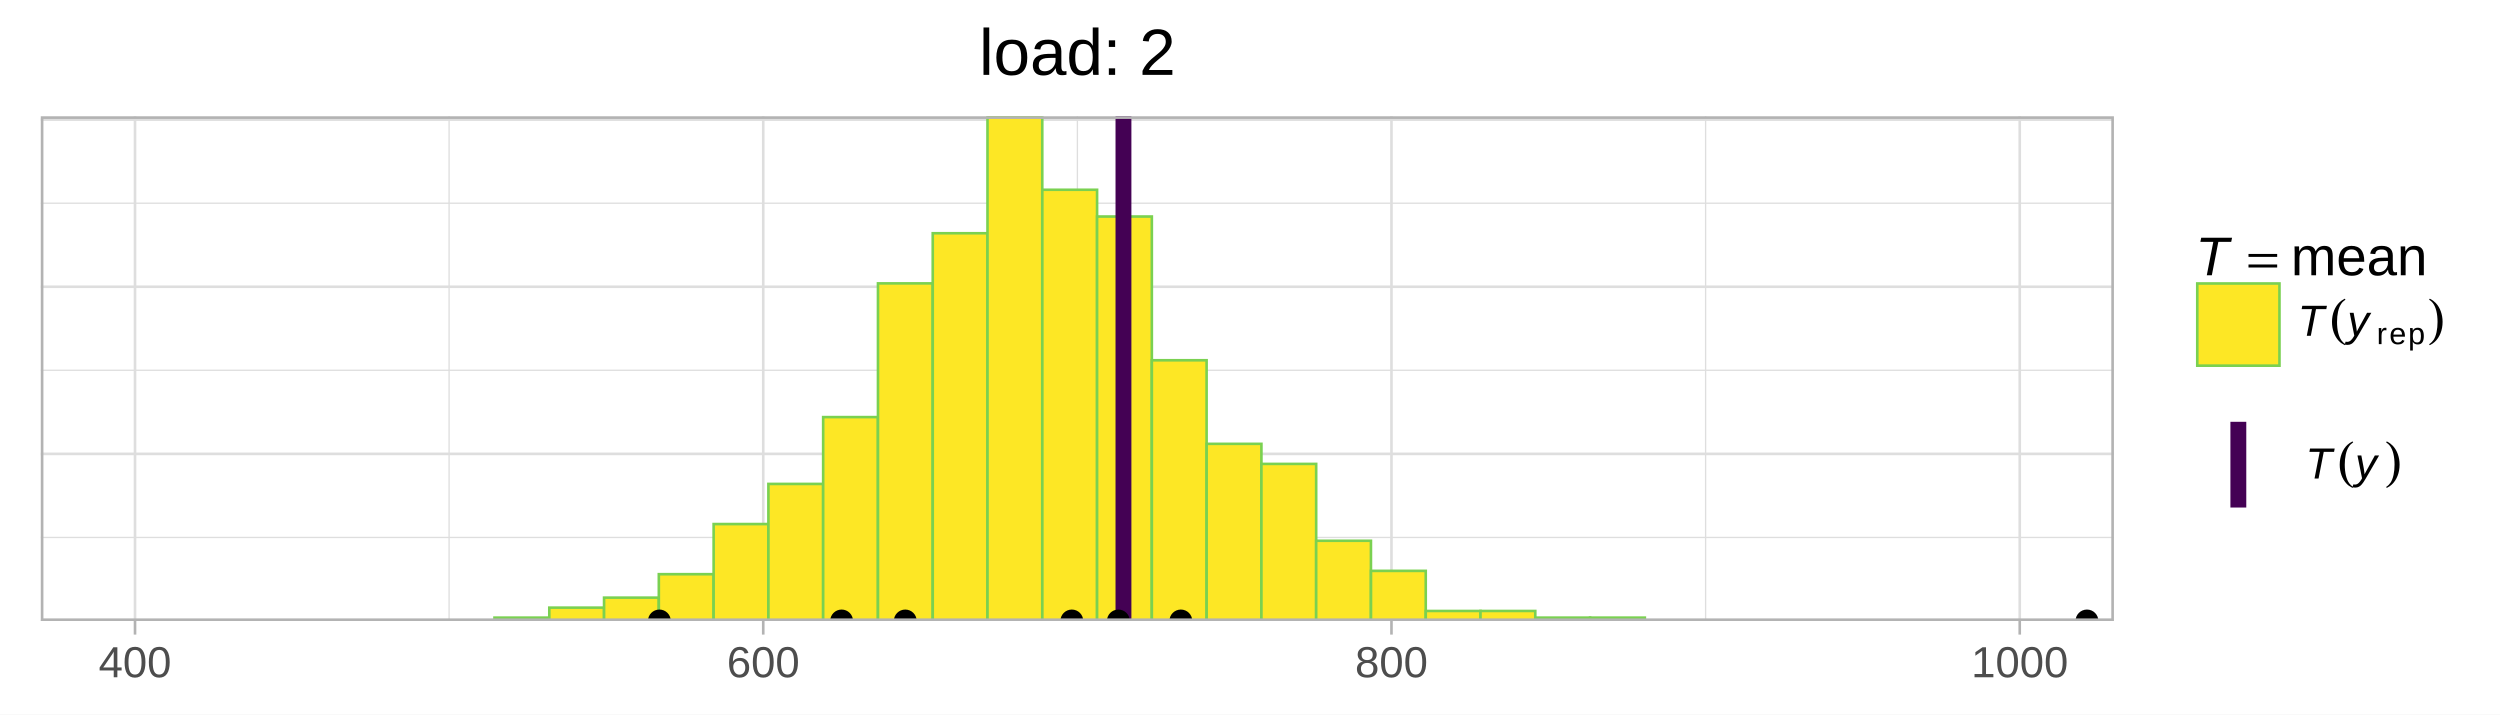
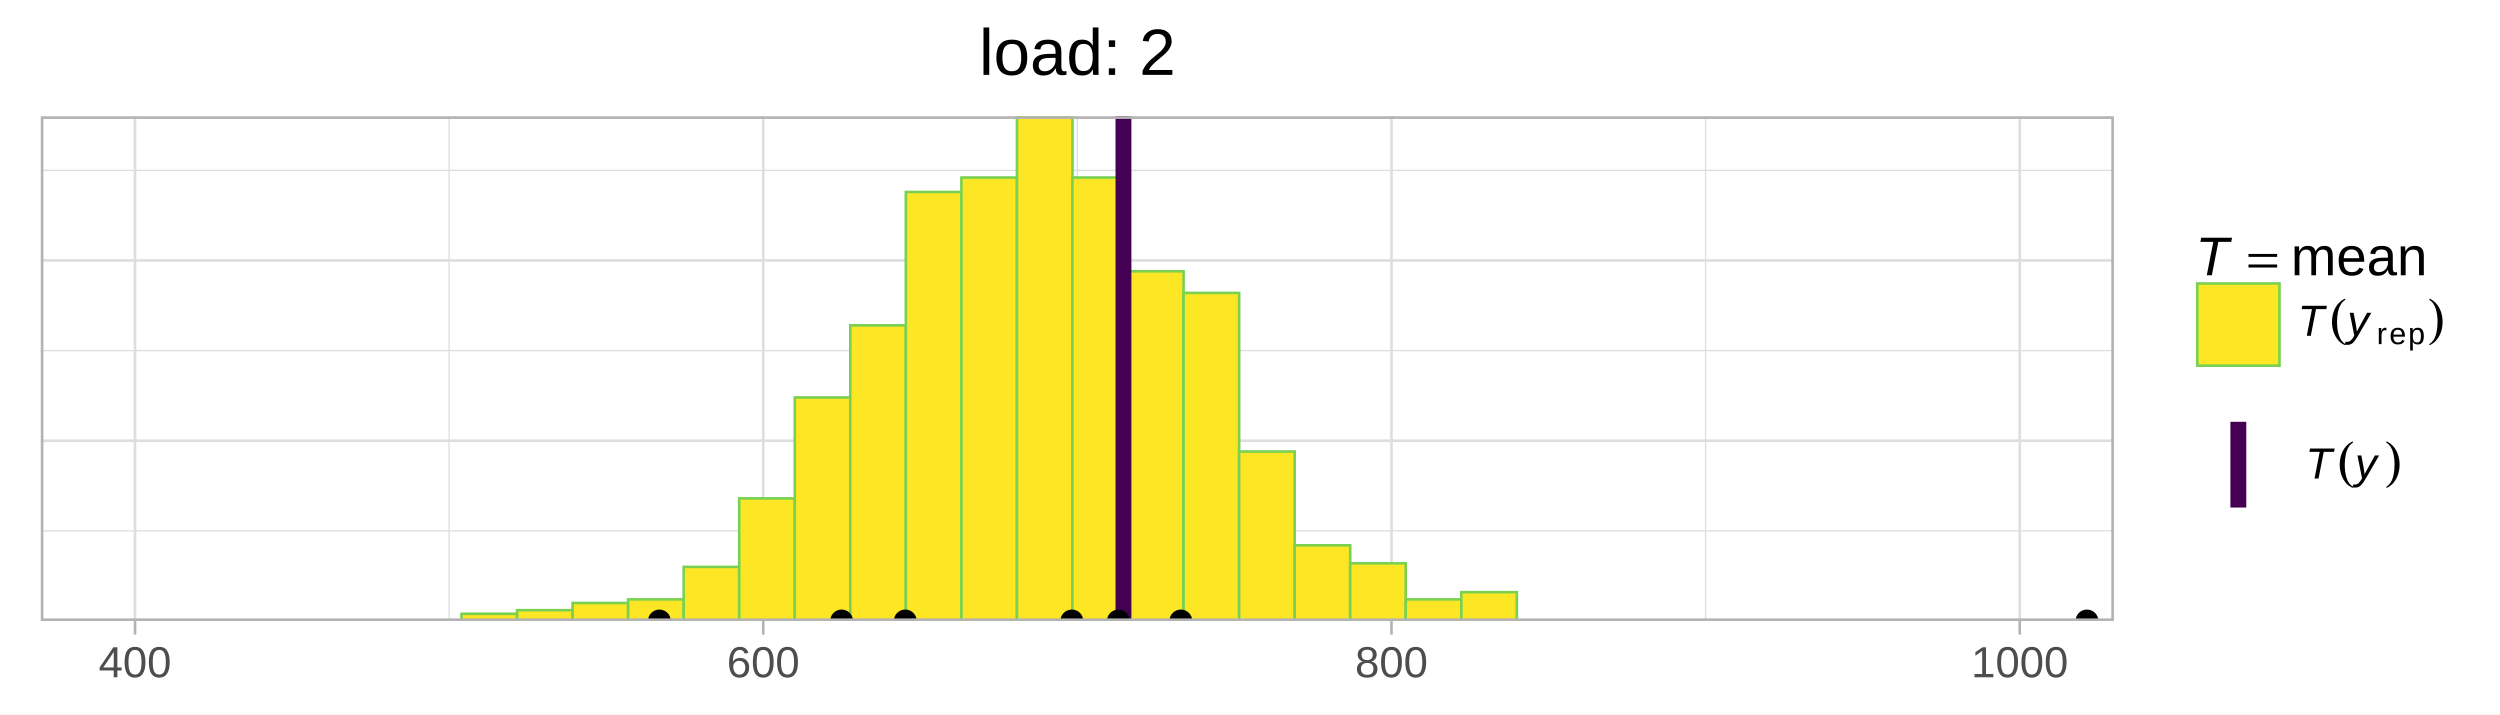
<svg xmlns="http://www.w3.org/2000/svg" class="svglite" width="504.00pt" height="144.00pt" viewBox="0 0 504.00 144.00">
  <defs>
    <style type="text/css">
    .svglite line, .svglite polyline, .svglite polygon, .svglite path, .svglite rect, .svglite circle {
      fill: none;
      stroke: #000000;
      stroke-linecap: round;
      stroke-linejoin: round;
      stroke-miterlimit: 10.00;
    }
  </style>
  </defs>
  <rect width="100%" height="100%" style="stroke: none; fill: #FFFFFF;" />
  <defs>
    <clipPath id="cpMC4wMHw1MDQuMDB8MC4wMHwxNDQuMDA=">
      <rect x="0.00" y="0.00" width="504.00" height="144.00" />
    </clipPath>
  </defs>
  <g clip-path="url(#cpMC4wMHw1MDQuMDB8MC4wMHwxNDQuMDA=)">
    <rect x="0" y="0.00" width="504.00" height="144.00" style="stroke-width: 1.07; stroke: #FFFFFF; fill: #FFFFFF;" />
  </g>
  <defs>
    <clipPath id="cpOC4yMnw0MjYuMTd8MjMuNDR8MTI1LjE5">
      <rect x="8.22" y="23.44" width="417.95" height="101.76" />
    </clipPath>
  </defs>
  <g clip-path="url(#cpOC4yMnw0MjYuMTd8MjMuNDR8MTI1LjE5)">
    <rect x="8.22" y="23.44" width="417.95" height="101.76" style="stroke-width: 1.07; stroke: none; fill: #FFFFFF;" />
-     <polyline points="8.22,108.35 426.17,108.35 " style="stroke-width: 0.27; stroke: #DEDEDE; stroke-linecap: butt;" />
-     <polyline points="8.22,74.65 426.17,74.65 " style="stroke-width: 0.27; stroke: #DEDEDE; stroke-linecap: butt;" />
-     <polyline points="8.22,40.96 426.17,40.96 " style="stroke-width: 0.27; stroke: #DEDEDE; stroke-linecap: butt;" />
+     <polyline points="8.22,107.02 426.17,107.02 " style="stroke-width: 0.27; stroke: #DEDEDE; stroke-linecap: butt;" />
+     <polyline points="8.22,70.68 426.17,70.68 " style="stroke-width: 0.27; stroke: #DEDEDE; stroke-linecap: butt;" />
+     <polyline points="8.22,34.34 426.17,34.34 " style="stroke-width: 0.27; stroke: #DEDEDE; stroke-linecap: butt;" />
    <polyline points="90.54,125.19 90.54,23.44 " style="stroke-width: 0.27; stroke: #DEDEDE; stroke-linecap: butt;" />
    <polyline points="217.20,125.19 217.20,23.44 " style="stroke-width: 0.27; stroke: #DEDEDE; stroke-linecap: butt;" />
    <polyline points="343.85,125.19 343.85,23.44 " style="stroke-width: 0.27; stroke: #DEDEDE; stroke-linecap: butt;" />
    <polyline points="8.22,125.19 426.17,125.19 " style="stroke-width: 0.53; stroke: #DEDEDE; stroke-linecap: butt;" />
-     <polyline points="8.22,91.50 426.17,91.50 " style="stroke-width: 0.53; stroke: #DEDEDE; stroke-linecap: butt;" />
-     <polyline points="8.22,57.81 426.17,57.81 " style="stroke-width: 0.53; stroke: #DEDEDE; stroke-linecap: butt;" />
-     <polyline points="8.22,24.11 426.17,24.11 " style="stroke-width: 0.53; stroke: #DEDEDE; stroke-linecap: butt;" />
+     <polyline points="8.22,88.85 426.17,88.85 " style="stroke-width: 0.53; stroke: #DEDEDE; stroke-linecap: butt;" />
+     <polyline points="8.22,52.51 426.17,52.51 " style="stroke-width: 0.53; stroke: #DEDEDE; stroke-linecap: butt;" />
    <polyline points="27.22,125.19 27.22,23.44 " style="stroke-width: 0.53; stroke: #DEDEDE; stroke-linecap: butt;" />
    <polyline points="153.87,125.19 153.87,23.44 " style="stroke-width: 0.53; stroke: #DEDEDE; stroke-linecap: butt;" />
    <polyline points="280.52,125.19 280.52,23.44 " style="stroke-width: 0.53; stroke: #DEDEDE; stroke-linecap: butt;" />
    <polyline points="407.18,125.19 407.18,23.44 " style="stroke-width: 0.53; stroke: #DEDEDE; stroke-linecap: butt;" />
-     <rect x="99.69" y="124.52" width="11.04" height="0.67" style="stroke-width: 0.53; stroke: #7AD151; stroke-linecap: square; stroke-linejoin: miter; fill: #FDE725;" />
-     <rect x="110.74" y="122.50" width="11.04" height="2.70" style="stroke-width: 0.53; stroke: #7AD151; stroke-linecap: square; stroke-linejoin: miter; fill: #FDE725;" />
-     <rect x="121.78" y="120.48" width="11.04" height="4.72" style="stroke-width: 0.53; stroke: #7AD151; stroke-linecap: square; stroke-linejoin: miter; fill: #FDE725;" />
-     <rect x="132.82" y="115.76" width="11.04" height="9.43" style="stroke-width: 0.53; stroke: #7AD151; stroke-linecap: square; stroke-linejoin: miter; fill: #FDE725;" />
-     <rect x="143.87" y="105.65" width="11.04" height="19.54" style="stroke-width: 0.53; stroke: #7AD151; stroke-linecap: square; stroke-linejoin: miter; fill: #FDE725;" />
-     <rect x="154.91" y="97.56" width="11.04" height="27.63" style="stroke-width: 0.53; stroke: #7AD151; stroke-linecap: square; stroke-linejoin: miter; fill: #FDE725;" />
-     <rect x="165.95" y="84.09" width="11.04" height="41.11" style="stroke-width: 0.53; stroke: #7AD151; stroke-linecap: square; stroke-linejoin: miter; fill: #FDE725;" />
-     <rect x="177.00" y="57.13" width="11.04" height="68.06" style="stroke-width: 0.53; stroke: #7AD151; stroke-linecap: square; stroke-linejoin: miter; fill: #FDE725;" />
-     <rect x="188.04" y="47.02" width="11.04" height="78.17" style="stroke-width: 0.53; stroke: #7AD151; stroke-linecap: square; stroke-linejoin: miter; fill: #FDE725;" />
-     <rect x="199.08" y="23.44" width="11.04" height="101.76" style="stroke-width: 0.53; stroke: #7AD151; stroke-linecap: square; stroke-linejoin: miter; fill: #FDE725;" />
-     <rect x="210.13" y="38.26" width="11.04" height="86.93" style="stroke-width: 0.53; stroke: #7AD151; stroke-linecap: square; stroke-linejoin: miter; fill: #FDE725;" />
-     <rect x="221.17" y="43.65" width="11.04" height="81.54" style="stroke-width: 0.53; stroke: #7AD151; stroke-linecap: square; stroke-linejoin: miter; fill: #FDE725;" />
-     <rect x="232.21" y="72.63" width="11.04" height="52.56" style="stroke-width: 0.53; stroke: #7AD151; stroke-linecap: square; stroke-linejoin: miter; fill: #FDE725;" />
-     <rect x="243.26" y="89.48" width="11.04" height="35.72" style="stroke-width: 0.53; stroke: #7AD151; stroke-linecap: square; stroke-linejoin: miter; fill: #FDE725;" />
-     <rect x="254.30" y="93.52" width="11.04" height="31.67" style="stroke-width: 0.53; stroke: #7AD151; stroke-linecap: square; stroke-linejoin: miter; fill: #FDE725;" />
-     <rect x="265.34" y="109.02" width="11.04" height="16.17" style="stroke-width: 0.53; stroke: #7AD151; stroke-linecap: square; stroke-linejoin: miter; fill: #FDE725;" />
-     <rect x="276.39" y="115.09" width="11.04" height="10.11" style="stroke-width: 0.53; stroke: #7AD151; stroke-linecap: square; stroke-linejoin: miter; fill: #FDE725;" />
-     <rect x="287.43" y="123.17" width="11.04" height="2.02" style="stroke-width: 0.53; stroke: #7AD151; stroke-linecap: square; stroke-linejoin: miter; fill: #FDE725;" />
-     <rect x="298.47" y="123.17" width="11.04" height="2.02" style="stroke-width: 0.53; stroke: #7AD151; stroke-linecap: square; stroke-linejoin: miter; fill: #FDE725;" />
-     <rect x="309.52" y="124.52" width="11.04" height="0.67" style="stroke-width: 0.53; stroke: #7AD151; stroke-linecap: square; stroke-linejoin: miter; fill: #FDE725;" />
-     <rect x="320.56" y="124.52" width="11.04" height="0.67" style="stroke-width: 0.53; stroke: #7AD151; stroke-linecap: square; stroke-linejoin: miter; fill: #FDE725;" />
-     <rect x="331.60" y="125.19" width="11.04" height="0.00" style="stroke-width: 0.53; stroke: #7AD151; stroke-linecap: square; stroke-linejoin: miter; fill: #FDE725;" />
-     <rect x="342.65" y="125.19" width="11.04" height="0.00" style="stroke-width: 0.53; stroke: #7AD151; stroke-linecap: square; stroke-linejoin: miter; fill: #FDE725;" />
-     <rect x="353.69" y="125.19" width="11.04" height="0.00" style="stroke-width: 0.53; stroke: #7AD151; stroke-linecap: square; stroke-linejoin: miter; fill: #FDE725;" />
-     <rect x="364.73" y="125.19" width="11.04" height="0.00" style="stroke-width: 0.53; stroke: #7AD151; stroke-linecap: square; stroke-linejoin: miter; fill: #FDE725;" />
-     <rect x="375.78" y="125.19" width="11.04" height="0.00" style="stroke-width: 0.53; stroke: #7AD151; stroke-linecap: square; stroke-linejoin: miter; fill: #FDE725;" />
-     <rect x="386.82" y="125.19" width="11.04" height="0.00" style="stroke-width: 0.53; stroke: #7AD151; stroke-linecap: square; stroke-linejoin: miter; fill: #FDE725;" />
-     <rect x="397.86" y="125.19" width="11.04" height="0.00" style="stroke-width: 0.53; stroke: #7AD151; stroke-linecap: square; stroke-linejoin: miter; fill: #FDE725;" />
-     <rect x="408.91" y="125.19" width="11.04" height="0.00" style="stroke-width: 0.53; stroke: #7AD151; stroke-linecap: square; stroke-linejoin: miter; fill: #FDE725;" />
-     <rect x="419.95" y="125.19" width="11.04" height="0.00" style="stroke-width: 0.53; stroke: #7AD151; stroke-linecap: square; stroke-linejoin: miter; fill: #FDE725;" />
+     <rect x="93.04" y="123.74" width="11.20" height="1.45" style="stroke-width: 0.53; stroke: #7AD151; stroke-linecap: square; stroke-linejoin: miter; fill: #FDE725;" />
+     <rect x="104.24" y="123.01" width="11.20" height="2.18" style="stroke-width: 0.53; stroke: #7AD151; stroke-linecap: square; stroke-linejoin: miter; fill: #FDE725;" />
+     <rect x="115.44" y="121.56" width="11.20" height="3.63" style="stroke-width: 0.53; stroke: #7AD151; stroke-linecap: square; stroke-linejoin: miter; fill: #FDE725;" />
+     <rect x="126.63" y="120.83" width="11.20" height="4.36" style="stroke-width: 0.53; stroke: #7AD151; stroke-linecap: square; stroke-linejoin: miter; fill: #FDE725;" />
+     <rect x="137.83" y="114.29" width="11.20" height="10.90" style="stroke-width: 0.53; stroke: #7AD151; stroke-linecap: square; stroke-linejoin: miter; fill: #FDE725;" />
+     <rect x="149.03" y="100.48" width="11.20" height="24.71" style="stroke-width: 0.53; stroke: #7AD151; stroke-linecap: square; stroke-linejoin: miter; fill: #FDE725;" />
+     <rect x="160.23" y="80.13" width="11.20" height="45.06" style="stroke-width: 0.53; stroke: #7AD151; stroke-linecap: square; stroke-linejoin: miter; fill: #FDE725;" />
+     <rect x="171.42" y="65.59" width="11.20" height="59.60" style="stroke-width: 0.53; stroke: #7AD151; stroke-linecap: square; stroke-linejoin: miter; fill: #FDE725;" />
+     <rect x="182.62" y="38.70" width="11.20" height="86.49" style="stroke-width: 0.53; stroke: #7AD151; stroke-linecap: square; stroke-linejoin: miter; fill: #FDE725;" />
+     <rect x="193.82" y="35.79" width="11.20" height="89.40" style="stroke-width: 0.53; stroke: #7AD151; stroke-linecap: square; stroke-linejoin: miter; fill: #FDE725;" />
+     <rect x="205.02" y="23.44" width="11.20" height="101.76" style="stroke-width: 0.53; stroke: #7AD151; stroke-linecap: square; stroke-linejoin: miter; fill: #FDE725;" />
+     <rect x="216.21" y="35.79" width="11.20" height="89.40" style="stroke-width: 0.53; stroke: #7AD151; stroke-linecap: square; stroke-linejoin: miter; fill: #FDE725;" />
+     <rect x="227.41" y="54.69" width="11.20" height="70.50" style="stroke-width: 0.53; stroke: #7AD151; stroke-linecap: square; stroke-linejoin: miter; fill: #FDE725;" />
+     <rect x="238.61" y="59.05" width="11.20" height="66.14" style="stroke-width: 0.53; stroke: #7AD151; stroke-linecap: square; stroke-linejoin: miter; fill: #FDE725;" />
+     <rect x="249.81" y="91.03" width="11.20" height="34.16" style="stroke-width: 0.53; stroke: #7AD151; stroke-linecap: square; stroke-linejoin: miter; fill: #FDE725;" />
+     <rect x="261.00" y="109.93" width="11.20" height="15.26" style="stroke-width: 0.53; stroke: #7AD151; stroke-linecap: square; stroke-linejoin: miter; fill: #FDE725;" />
+     <rect x="272.20" y="113.56" width="11.20" height="11.63" style="stroke-width: 0.53; stroke: #7AD151; stroke-linecap: square; stroke-linejoin: miter; fill: #FDE725;" />
+     <rect x="283.40" y="120.83" width="11.20" height="4.36" style="stroke-width: 0.53; stroke: #7AD151; stroke-linecap: square; stroke-linejoin: miter; fill: #FDE725;" />
+     <rect x="294.60" y="119.38" width="11.20" height="5.81" style="stroke-width: 0.53; stroke: #7AD151; stroke-linecap: square; stroke-linejoin: miter; fill: #FDE725;" />
+     <rect x="305.79" y="125.19" width="11.20" height="0.00" style="stroke-width: 0.53; stroke: #7AD151; stroke-linecap: square; stroke-linejoin: miter; fill: #FDE725;" />
+     <rect x="316.99" y="125.19" width="11.20" height="0.00" style="stroke-width: 0.53; stroke: #7AD151; stroke-linecap: square; stroke-linejoin: miter; fill: #FDE725;" />
+     <rect x="328.19" y="125.19" width="11.20" height="0.00" style="stroke-width: 0.53; stroke: #7AD151; stroke-linecap: square; stroke-linejoin: miter; fill: #FDE725;" />
+     <rect x="339.39" y="125.19" width="11.20" height="0.00" style="stroke-width: 0.53; stroke: #7AD151; stroke-linecap: square; stroke-linejoin: miter; fill: #FDE725;" />
+     <rect x="350.59" y="125.19" width="11.20" height="0.00" style="stroke-width: 0.53; stroke: #7AD151; stroke-linecap: square; stroke-linejoin: miter; fill: #FDE725;" />
+     <rect x="361.78" y="125.19" width="11.20" height="0.00" style="stroke-width: 0.53; stroke: #7AD151; stroke-linecap: square; stroke-linejoin: miter; fill: #FDE725;" />
+     <rect x="372.98" y="125.19" width="11.20" height="0.00" style="stroke-width: 0.53; stroke: #7AD151; stroke-linecap: square; stroke-linejoin: miter; fill: #FDE725;" />
+     <rect x="384.18" y="125.19" width="11.20" height="0.00" style="stroke-width: 0.53; stroke: #7AD151; stroke-linecap: square; stroke-linejoin: miter; fill: #FDE725;" />
+     <rect x="395.38" y="125.19" width="11.20" height="0.00" style="stroke-width: 0.53; stroke: #7AD151; stroke-linecap: square; stroke-linejoin: miter; fill: #FDE725;" />
+     <rect x="406.57" y="125.19" width="11.20" height="0.00" style="stroke-width: 0.53; stroke: #7AD151; stroke-linecap: square; stroke-linejoin: miter; fill: #FDE725;" />
+     <rect x="417.77" y="125.19" width="11.20" height="0.00" style="stroke-width: 0.53; stroke: #7AD151; stroke-linecap: square; stroke-linejoin: miter; fill: #FDE725;" />
    <line x1="226.49" y1="125.19" x2="226.49" y2="23.44" style="stroke-width: 3.20; stroke: #440154; stroke-linecap: butt;" />
    <circle cx="420.73" cy="125.19" r="1.95" style="stroke-width: 0.71; fill: #000000;" />
    <circle cx="238.06" cy="125.19" r="1.95" style="stroke-width: 0.71; fill: #000000;" />
    <circle cx="225.46" cy="125.19" r="1.95" style="stroke-width: 0.71; fill: #000000;" />
    <circle cx="132.93" cy="125.19" r="1.95" style="stroke-width: 0.71; fill: #000000;" />
    <circle cx="216.08" cy="125.19" r="1.95" style="stroke-width: 0.71; fill: #000000;" />
    <circle cx="169.67" cy="125.19" r="1.95" style="stroke-width: 0.71; fill: #000000;" />
    <circle cx="182.50" cy="125.19" r="1.95" style="stroke-width: 0.71; fill: #000000;" />
    <rect x="8.22" y="23.44" width="417.95" height="101.76" style="stroke-width: 1.07; stroke: #B3B3B3;" />
  </g>
  <g clip-path="url(#cpMC4wMHw1MDQuMDB8MC4wMHwxNDQuMDA=)">
    <polyline points="27.22,127.93 27.22,125.19 " style="stroke-width: 0.53; stroke: #B3B3B3; stroke-linecap: butt;" />
    <polyline points="153.87,127.93 153.87,125.19 " style="stroke-width: 0.53; stroke: #B3B3B3; stroke-linecap: butt;" />
    <polyline points="280.52,127.93 280.52,125.19 " style="stroke-width: 0.53; stroke: #B3B3B3; stroke-linecap: butt;" />
    <polyline points="407.18,127.93 407.18,125.19 " style="stroke-width: 0.53; stroke: #B3B3B3; stroke-linecap: butt;" />
    <text x="27.22" y="136.54" text-anchor="middle" style="font-size: 8.80px; fill: #4D4D4D; font-family: Arimo;" textLength="16.78px" lengthAdjust="spacingAndGlyphs">400</text>
    <text x="153.87" y="136.54" text-anchor="middle" style="font-size: 8.80px; fill: #4D4D4D; font-family: Arimo;" textLength="16.78px" lengthAdjust="spacingAndGlyphs">600</text>
    <text x="280.52" y="136.54" text-anchor="middle" style="font-size: 8.80px; fill: #4D4D4D; font-family: Arimo;" textLength="16.78px" lengthAdjust="spacingAndGlyphs">800</text>
    <text x="407.18" y="136.54" text-anchor="middle" style="font-size: 8.80px; fill: #4D4D4D; font-family: Arimo;" textLength="22.38px" lengthAdjust="spacingAndGlyphs">1000</text>
    <rect x="437.13" y="40.84" width="61.39" height="38.72" style="stroke-width: 1.07; stroke: none; fill: #FFFFFF;" />
    <text x="442.61" y="55.49" style="font-size: 11.00px; font-style: italic; font-family: Arimo;" textLength="6.72px" lengthAdjust="spacingAndGlyphs">T</text>
    <text x="453.17" y="55.49" style="font-size: 11.00px; font-family: Standard Symbols PS;" textLength="6.04px" lengthAdjust="spacingAndGlyphs">=</text>
    <text x="461.84" y="55.49" style="font-size: 11.00px; font-family: Arimo;" textLength="31.19px" lengthAdjust="spacingAndGlyphs">mean</text>
    <rect x="442.61" y="56.80" width="17.28" height="17.28" style="stroke-width: 1.07; stroke: none; fill: #FFFFFF;" />
    <rect x="442.97" y="57.15" width="16.57" height="16.57" style="stroke-width: 0.53; stroke: #7AD151; stroke-linecap: square; stroke-linejoin: miter; fill: #FDE725;" />
    <text x="463.22" y="67.70" style="font-size: 8.80px; font-style: italic; font-family: Arimo;" textLength="5.37px" lengthAdjust="spacingAndGlyphs">T</text>
    <text x="469.55" y="67.70" style="font-size: 11.00px; font-family: Standard Symbols PS;" textLength="3.66px" lengthAdjust="spacingAndGlyphs">(</text>
    <text x="473.22" y="67.70" style="font-size: 8.80px; font-style: italic; font-family: Arimo;" textLength="5.21px" lengthAdjust="spacingAndGlyphs">y</text>
    <text x="479.15" y="69.38" style="font-size: 6.16px; font-family: Arimo;" textLength="2.53px" lengthAdjust="spacingAndGlyphs">r</text>
    <text x="481.68" y="69.38" style="font-size: 6.16px; font-family: Arimo;" textLength="3.79px" lengthAdjust="spacingAndGlyphs">e</text>
    <text x="485.47" y="69.38" style="font-size: 6.16px; font-family: Arimo;" textLength="3.91px" lengthAdjust="spacingAndGlyphs">p</text>
    <text x="489.38" y="67.70" style="font-size: 11.00px; font-family: Standard Symbols PS;" textLength="3.66px" lengthAdjust="spacingAndGlyphs">)</text>
    <rect x="437.13" y="79.56" width="52.72" height="28.24" style="stroke-width: 1.07; stroke: none; fill: #FFFFFF;" />
    <rect x="442.61" y="85.04" width="17.28" height="17.28" style="stroke-width: 1.07; stroke: none; fill: #FFFFFF;" />
    <line x1="451.25" y1="102.32" x2="451.25" y2="85.04" style="stroke-width: 3.20; stroke: #440154; stroke-linecap: butt;" />
    <text x="464.78" y="96.47" style="font-size: 8.80px; font-style: italic; font-family: Arimo;" textLength="5.37px" lengthAdjust="spacingAndGlyphs">T</text>
    <text x="471.11" y="96.47" style="font-size: 11.00px; font-family: Standard Symbols PS;" textLength="3.66px" lengthAdjust="spacingAndGlyphs">(</text>
    <text x="474.78" y="96.47" style="font-size: 8.80px; font-style: italic; font-family: Arimo;" textLength="5.21px" lengthAdjust="spacingAndGlyphs">y</text>
    <text x="480.71" y="96.47" style="font-size: 11.00px; font-family: Standard Symbols PS;" textLength="3.66px" lengthAdjust="spacingAndGlyphs">)</text>
    <text x="217.20" y="15.10" text-anchor="middle" style="font-size: 13.20px; font-family: Arimo;" textLength="49.41px" lengthAdjust="spacingAndGlyphs">load:  2</text>
  </g>
</svg>
